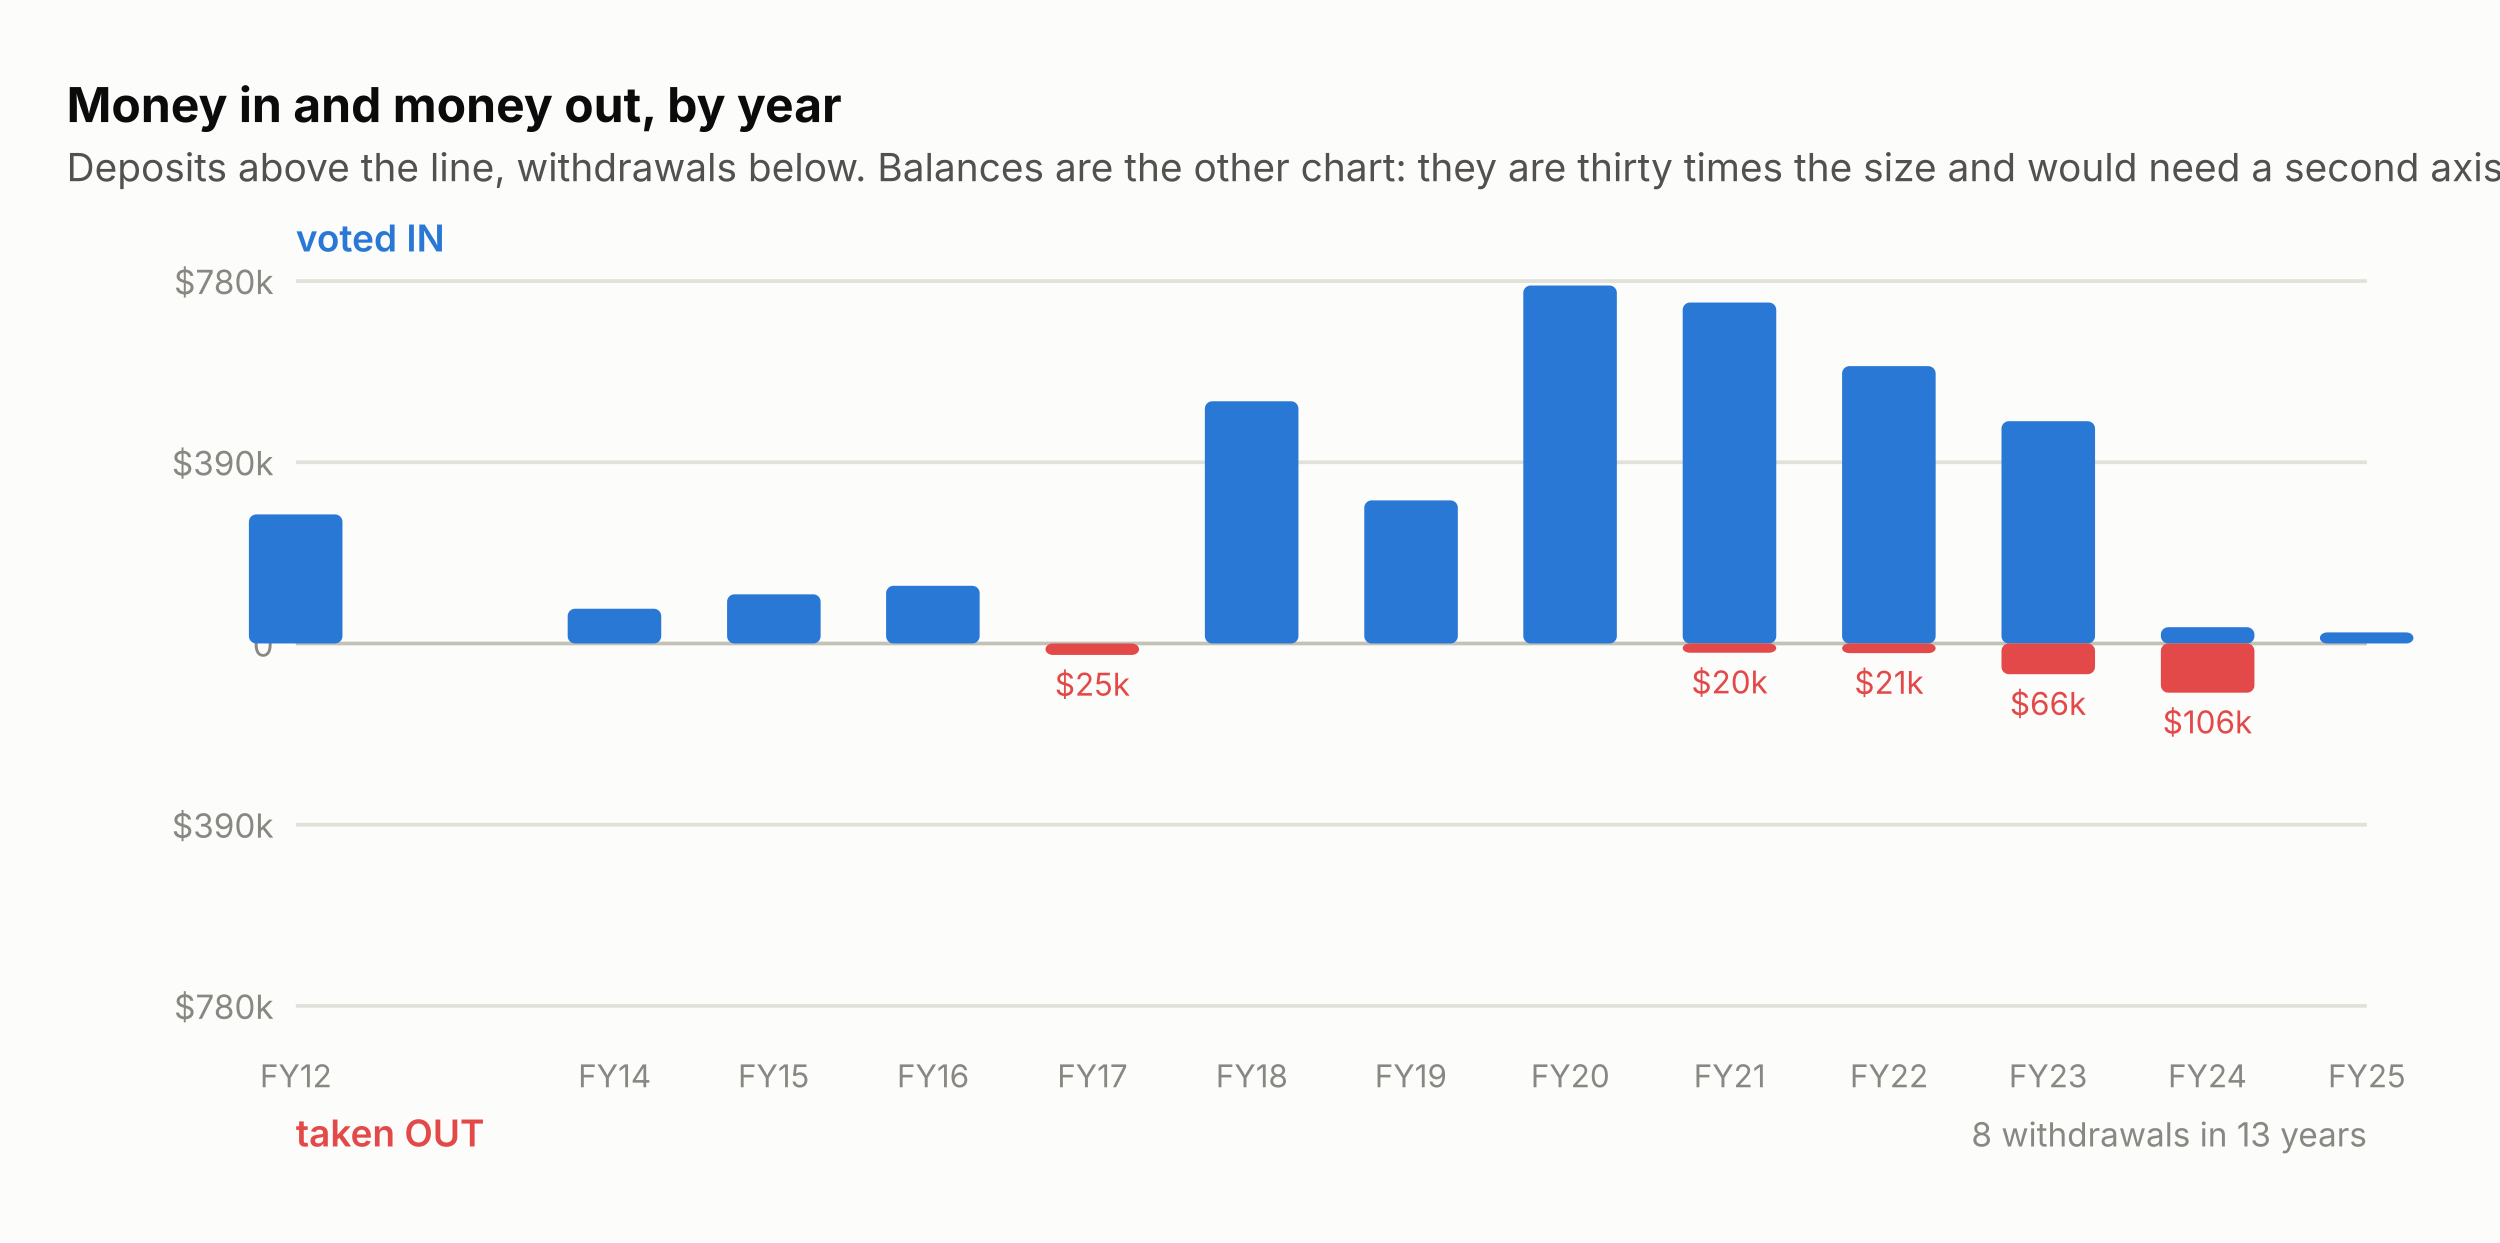
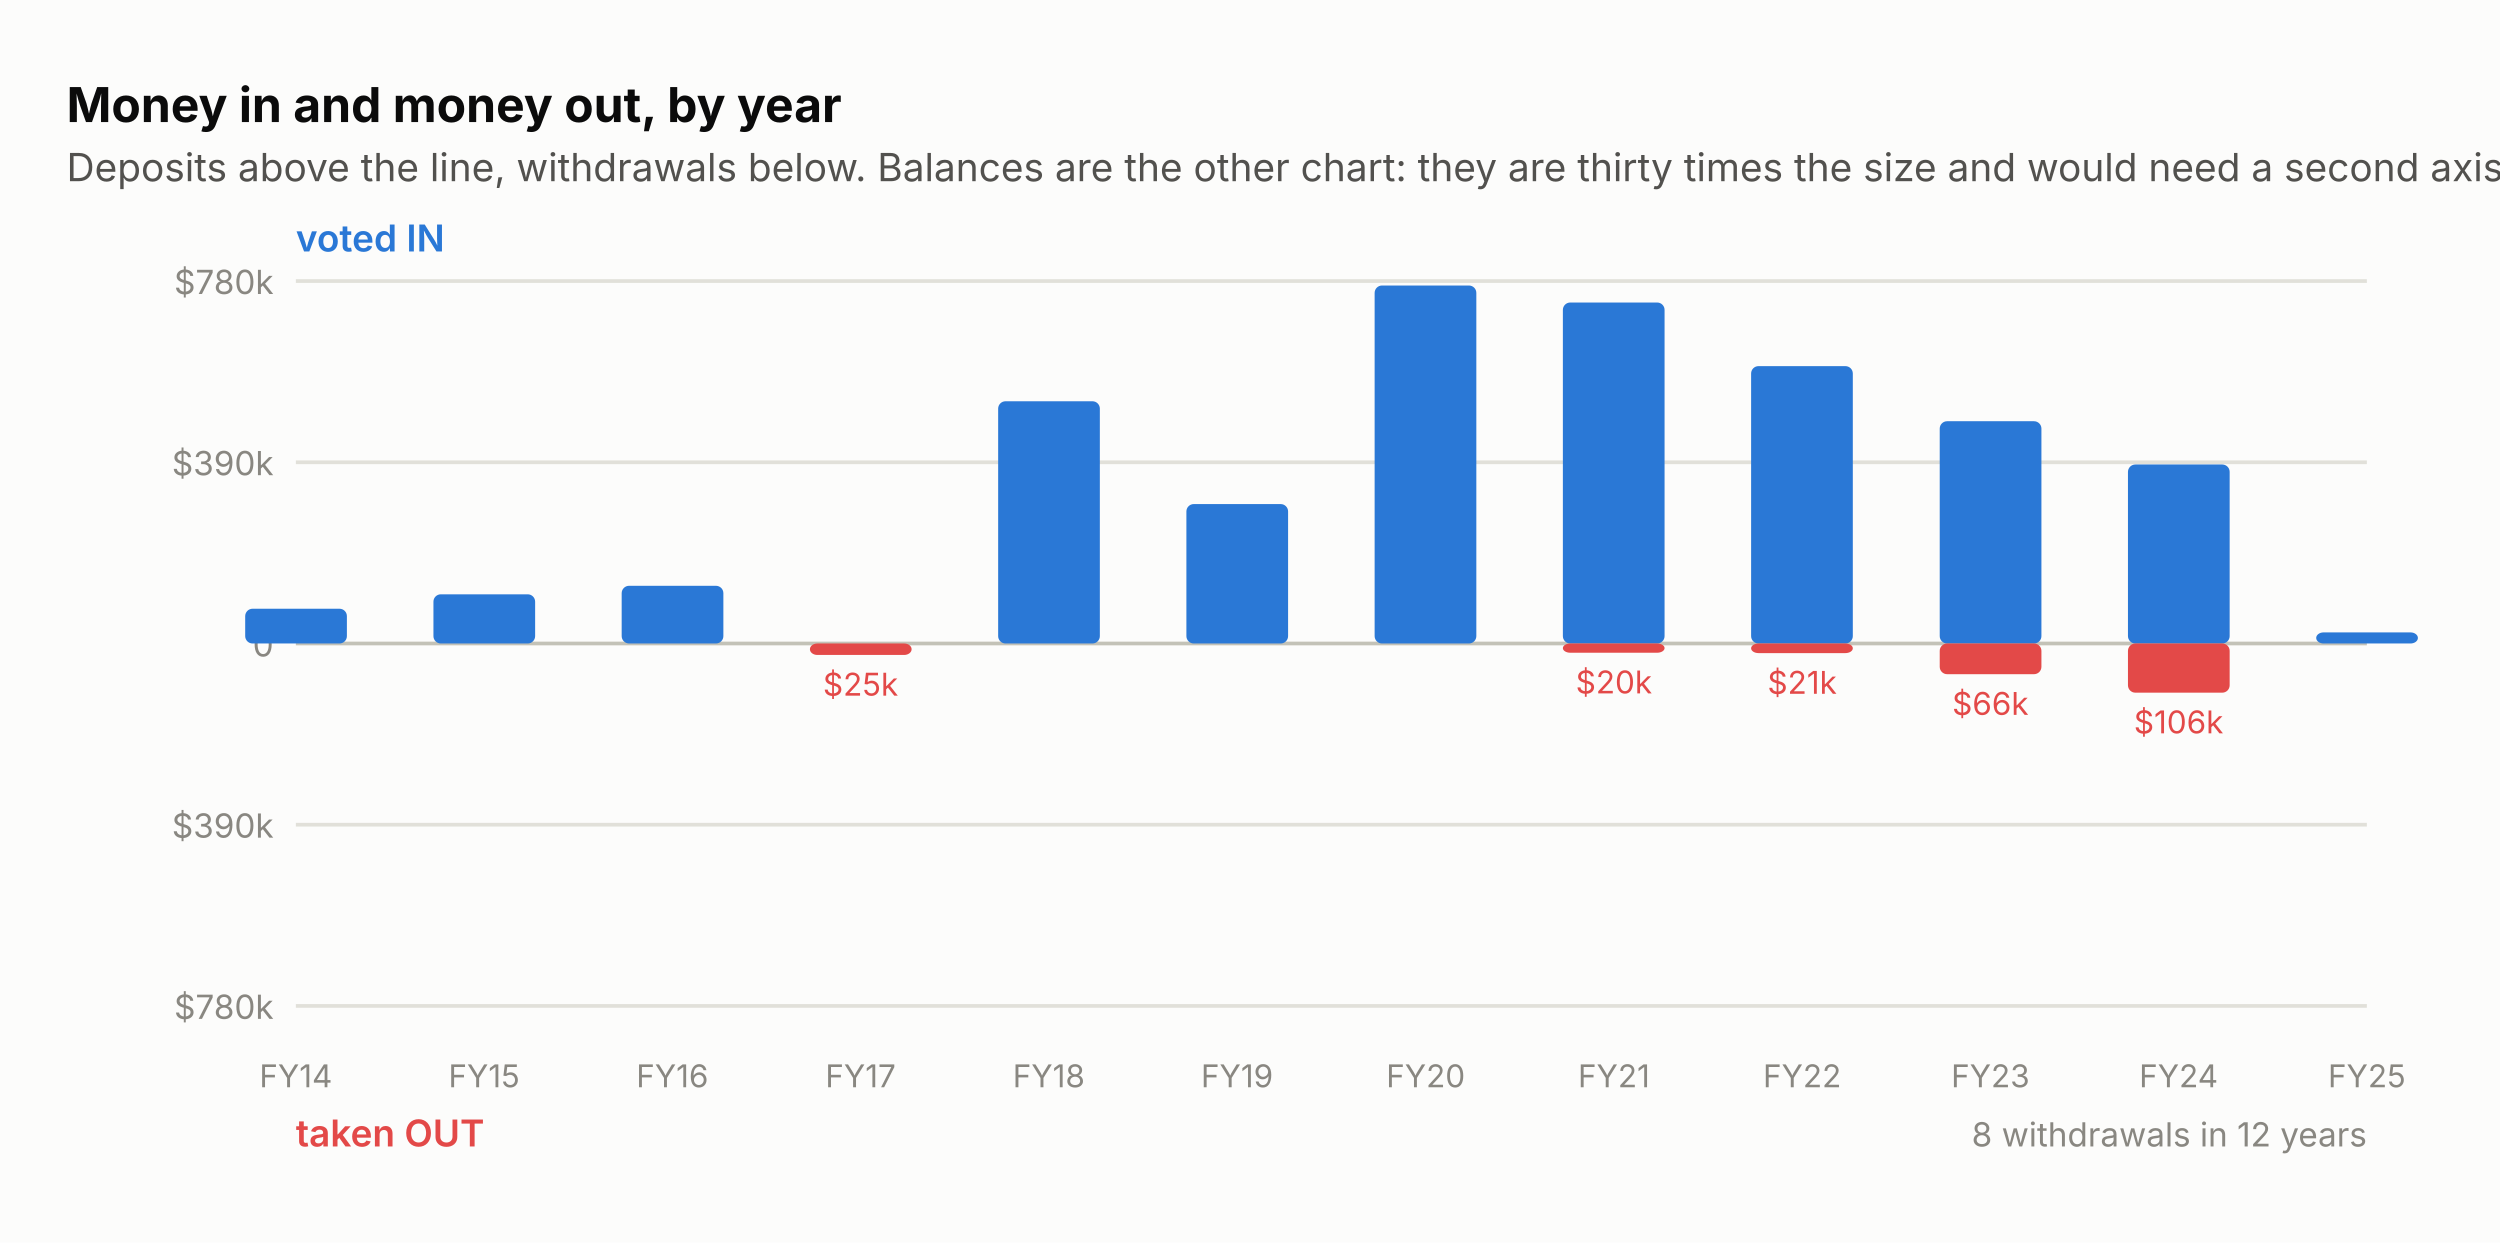
<svg xmlns="http://www.w3.org/2000/svg" viewBox="0 0 676 336" width="676" height="336" role="img" aria-label="Money in and money out, by year. Deposits above the line, withdrawals below. Balances are the other chart: they are thirty times the size and would need a second axis" font-family="system-ui, -apple-system, &quot;Segoe UI&quot;, sans-serif">
  <rect width="676" height="336" fill="#fcfcfb" />
  <g transform="translate(18,18)">
    <text x="0" y="15" font-size="13" font-weight="700" fill="#0b0b0b">Money in and money out, by year</text>
    <text x="0" y="31" font-size="10.5" fill="#52514e">Deposits above the line, withdrawals below. Balances are the other chart: they are thirty times the size and would need a second axis</text>
    <line x1="62" y1="254.0" x2="622" y2="254.0" stroke="#e1e0d9" stroke-width="1" />
    <text x="56" y="257.5" font-size="9" text-anchor="end" fill="#898781">$780k</text>
    <line x1="62" y1="205.0" x2="622" y2="205.0" stroke="#e1e0d9" stroke-width="1" />
    <text x="56" y="208.5" font-size="9" text-anchor="end" fill="#898781">$390k</text>
    <line x1="62" y1="156.0" x2="622" y2="156.0" stroke="#c3c2b7" stroke-width="1" />
    <text x="56" y="159.5" font-size="9" text-anchor="end" fill="#898781">0</text>
    <line x1="62" y1="107.0" x2="622" y2="107.0" stroke="#e1e0d9" stroke-width="1" />
    <text x="56" y="110.5" font-size="9" text-anchor="end" fill="#898781">$390k</text>
    <line x1="62" y1="58.0" x2="622" y2="58.0" stroke="#e1e0d9" stroke-width="1" />
    <text x="56" y="61.5" font-size="9" text-anchor="end" fill="#898781">$780k</text>
-     <rect x="49.3" y="121.1" width="25.3" height="34.9" fill="#2a78d6" rx="2" />
-     <text x="62.0" y="276" font-size="8.5" text-anchor="middle" fill="#898781">FY12</text>
-     <rect x="135.5" y="146.6" width="25.3" height="9.4" fill="#2a78d6" rx="2" />
-     <text x="148.2" y="276" font-size="8.5" text-anchor="middle" fill="#898781">FY14</text>
-     <rect x="178.6" y="142.7" width="25.3" height="13.3" fill="#2a78d6" rx="2" />
-     <text x="191.2" y="276" font-size="8.5" text-anchor="middle" fill="#898781">FY15</text>
-     <rect x="221.6" y="140.4" width="25.3" height="15.6" fill="#2a78d6" rx="2" />
-     <text x="234.3" y="276" font-size="8.5" text-anchor="middle" fill="#898781">FY16</text>
-     <rect x="264.7" y="156.0" width="25.3" height="3.1" fill="#e34948" rx="2" />
-     <text x="277.4" y="170.1" font-size="8.5" text-anchor="middle" fill="#e34948">$25k</text>
-     <text x="277.4" y="276" font-size="8.5" text-anchor="middle" fill="#898781">FY17</text>
-     <rect x="307.8" y="90.5" width="25.3" height="65.5" fill="#2a78d6" rx="2" />
-     <text x="320.5" y="276" font-size="8.5" text-anchor="middle" fill="#898781">FY18</text>
-     <rect x="350.9" y="117.3" width="25.3" height="38.7" fill="#2a78d6" rx="2" />
-     <text x="363.5" y="276" font-size="8.5" text-anchor="middle" fill="#898781">FY19</text>
-     <rect x="393.9" y="59.2" width="25.3" height="96.8" fill="#2a78d6" rx="2" />
-     <text x="406.6" y="276" font-size="8.5" text-anchor="middle" fill="#898781">FY20</text>
-     <rect x="437.0" y="63.8" width="25.3" height="92.2" fill="#2a78d6" rx="2" />
-     <rect x="437.0" y="156.0" width="25.3" height="2.5" fill="#e34948" rx="2" />
-     <text x="449.7" y="169.5" font-size="8.5" text-anchor="middle" fill="#e34948">$20k</text>
-     <text x="449.7" y="276" font-size="8.5" text-anchor="middle" fill="#898781">FY21</text>
-     <rect x="480.1" y="81.0" width="25.3" height="75.0" fill="#2a78d6" rx="2" />
-     <rect x="480.1" y="156.0" width="25.3" height="2.6" fill="#e34948" rx="2" />
-     <text x="492.8" y="169.6" font-size="8.5" text-anchor="middle" fill="#e34948">$21k</text>
-     <text x="492.8" y="276" font-size="8.5" text-anchor="middle" fill="#898781">FY22</text>
-     <rect x="523.2" y="95.9" width="25.3" height="60.1" fill="#2a78d6" rx="2" />
-     <rect x="523.2" y="156.0" width="25.3" height="8.3" fill="#e34948" rx="2" />
-     <text x="535.8" y="175.3" font-size="8.5" text-anchor="middle" fill="#e34948">$66k</text>
-     <text x="535.8" y="276" font-size="8.5" text-anchor="middle" fill="#898781">FY23</text>
-     <rect x="566.3" y="151.6" width="25.3" height="4.4" fill="#2a78d6" rx="2" />
-     <rect x="566.3" y="156.0" width="25.3" height="13.3" fill="#e34948" rx="2" />
-     <text x="578.9" y="180.3" font-size="8.5" text-anchor="middle" fill="#e34948">$106k</text>
-     <text x="578.9" y="276" font-size="8.5" text-anchor="middle" fill="#898781">FY24</text>
-     <rect x="609.3" y="153.0" width="25.3" height="3.0" fill="#2a78d6" rx="2" />
+     <rect x="48.3" y="146.6" width="27.5" height="9.4" fill="#2a78d6" rx="2" />
+     <text x="62.0" y="276" font-size="8.5" text-anchor="middle" fill="#898781">FY14</text>
+     <rect x="99.2" y="142.7" width="27.5" height="13.3" fill="#2a78d6" rx="2" />
+     <text x="112.9" y="276" font-size="8.5" text-anchor="middle" fill="#898781">FY15</text>
+     <rect x="150.1" y="140.4" width="27.5" height="15.6" fill="#2a78d6" rx="2" />
+     <text x="163.8" y="276" font-size="8.5" text-anchor="middle" fill="#898781">FY16</text>
+     <rect x="201.0" y="156.0" width="27.5" height="3.1" fill="#e34948" rx="2" />
+     <text x="214.7" y="170.1" font-size="8.5" text-anchor="middle" fill="#e34948">$25k</text>
+     <text x="214.7" y="276" font-size="8.5" text-anchor="middle" fill="#898781">FY17</text>
+     <rect x="251.9" y="90.5" width="27.5" height="65.5" fill="#2a78d6" rx="2" />
+     <text x="265.6" y="276" font-size="8.5" text-anchor="middle" fill="#898781">FY18</text>
+     <rect x="302.8" y="118.3" width="27.5" height="37.7" fill="#2a78d6" rx="2" />
+     <text x="316.5" y="276" font-size="8.5" text-anchor="middle" fill="#898781">FY19</text>
+     <rect x="353.7" y="59.2" width="27.5" height="96.8" fill="#2a78d6" rx="2" />
+     <text x="367.5" y="276" font-size="8.5" text-anchor="middle" fill="#898781">FY20</text>
+     <rect x="404.6" y="63.8" width="27.5" height="92.2" fill="#2a78d6" rx="2" />
+     <rect x="404.6" y="156.0" width="27.5" height="2.5" fill="#e34948" rx="2" />
+     <text x="418.4" y="169.5" font-size="8.5" text-anchor="middle" fill="#e34948">$20k</text>
+     <text x="418.4" y="276" font-size="8.5" text-anchor="middle" fill="#898781">FY21</text>
+     <rect x="455.5" y="81.0" width="27.5" height="75.0" fill="#2a78d6" rx="2" />
+     <rect x="455.5" y="156.0" width="27.5" height="2.6" fill="#e34948" rx="2" />
+     <text x="469.3" y="169.6" font-size="8.5" text-anchor="middle" fill="#e34948">$21k</text>
+     <text x="469.3" y="276" font-size="8.5" text-anchor="middle" fill="#898781">FY22</text>
+     <rect x="506.5" y="95.9" width="27.5" height="60.1" fill="#2a78d6" rx="2" />
+     <rect x="506.5" y="156.0" width="27.5" height="8.3" fill="#e34948" rx="2" />
+     <text x="520.2" y="175.3" font-size="8.5" text-anchor="middle" fill="#e34948">$66k</text>
+     <text x="520.2" y="276" font-size="8.5" text-anchor="middle" fill="#898781">FY23</text>
+     <rect x="557.4" y="107.6" width="27.5" height="48.4" fill="#2a78d6" rx="2" />
+     <rect x="557.4" y="156.0" width="27.5" height="13.3" fill="#e34948" rx="2" />
+     <text x="571.1" y="180.3" font-size="8.5" text-anchor="middle" fill="#e34948">$106k</text>
+     <text x="571.1" y="276" font-size="8.5" text-anchor="middle" fill="#898781">FY24</text>
+     <rect x="608.3" y="153.0" width="27.5" height="3.0" fill="#2a78d6" rx="2" />
    <text x="622.0" y="276" font-size="8.5" text-anchor="middle" fill="#898781">FY25</text>
    <text x="62" y="50" font-size="10" font-weight="600" fill="#2a78d6">voted IN</text>
    <text x="62" y="292" font-size="10" font-weight="600" fill="#e34948">taken OUT</text>
-     <text x="622" y="292" font-size="9" text-anchor="end" fill="#898781">8 withdrawals in 13 years</text>
+     <text x="622" y="292" font-size="9" text-anchor="end" fill="#898781">8 withdrawals in 12 years</text>
  </g>
</svg>
